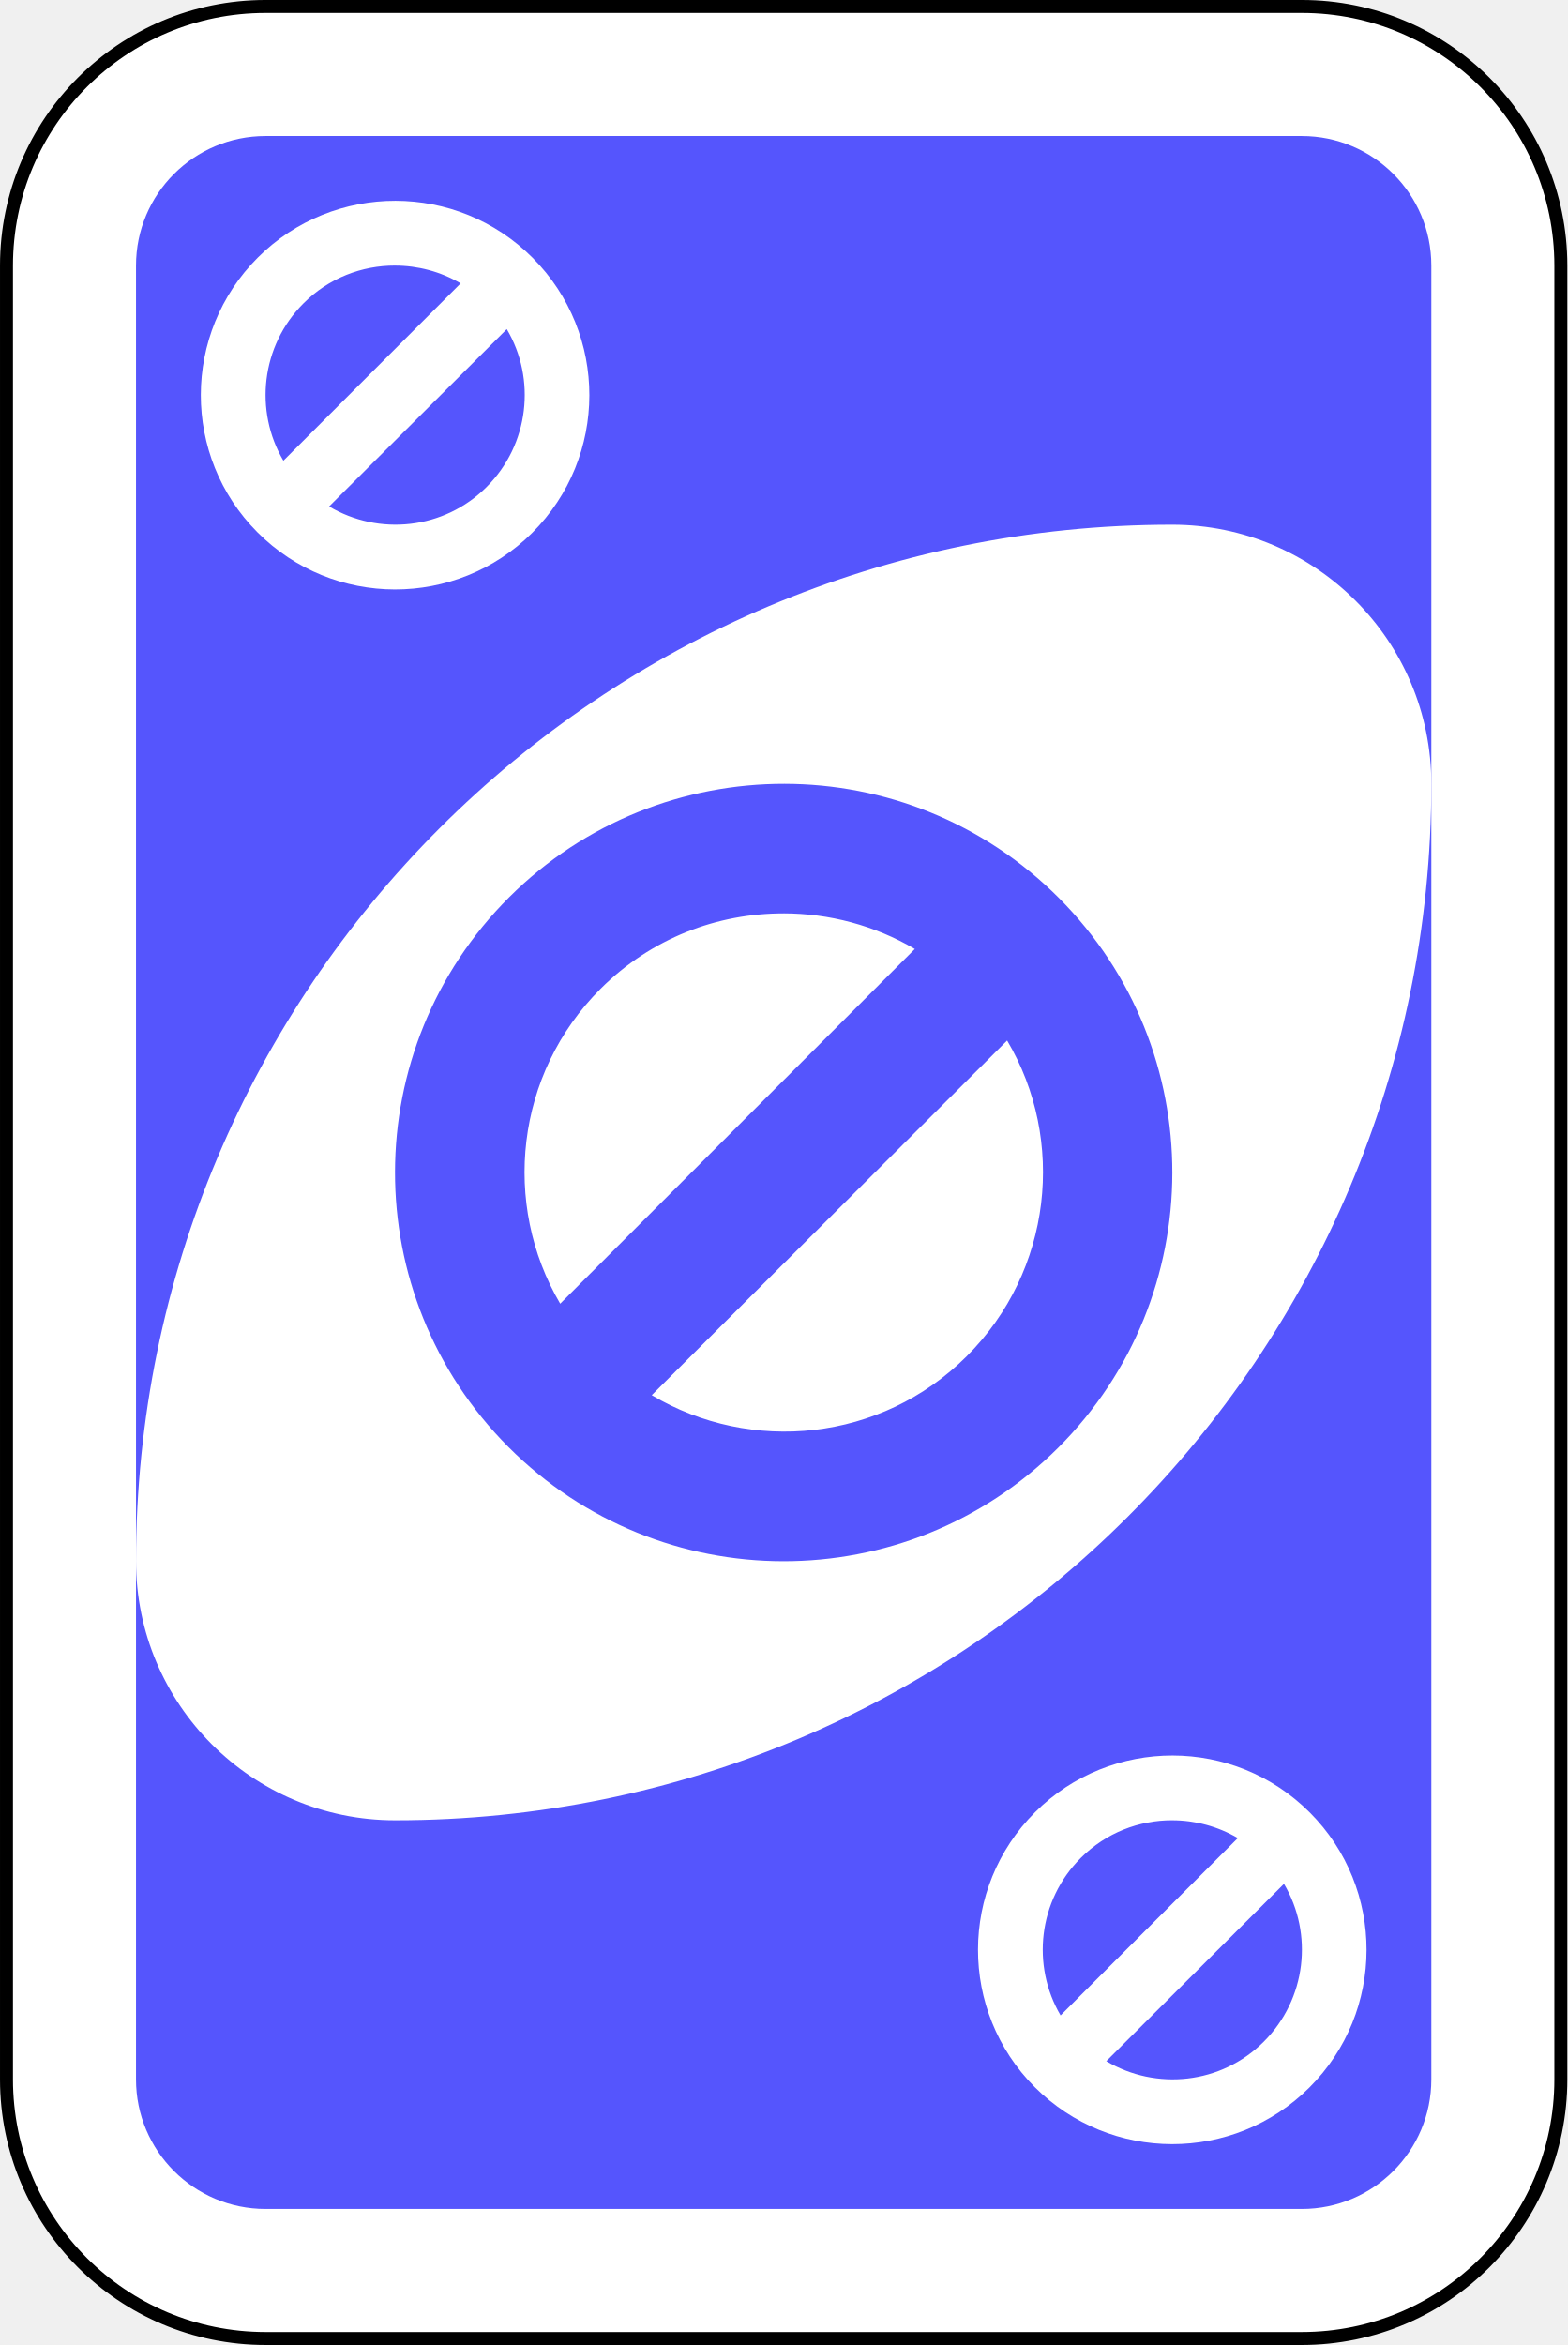
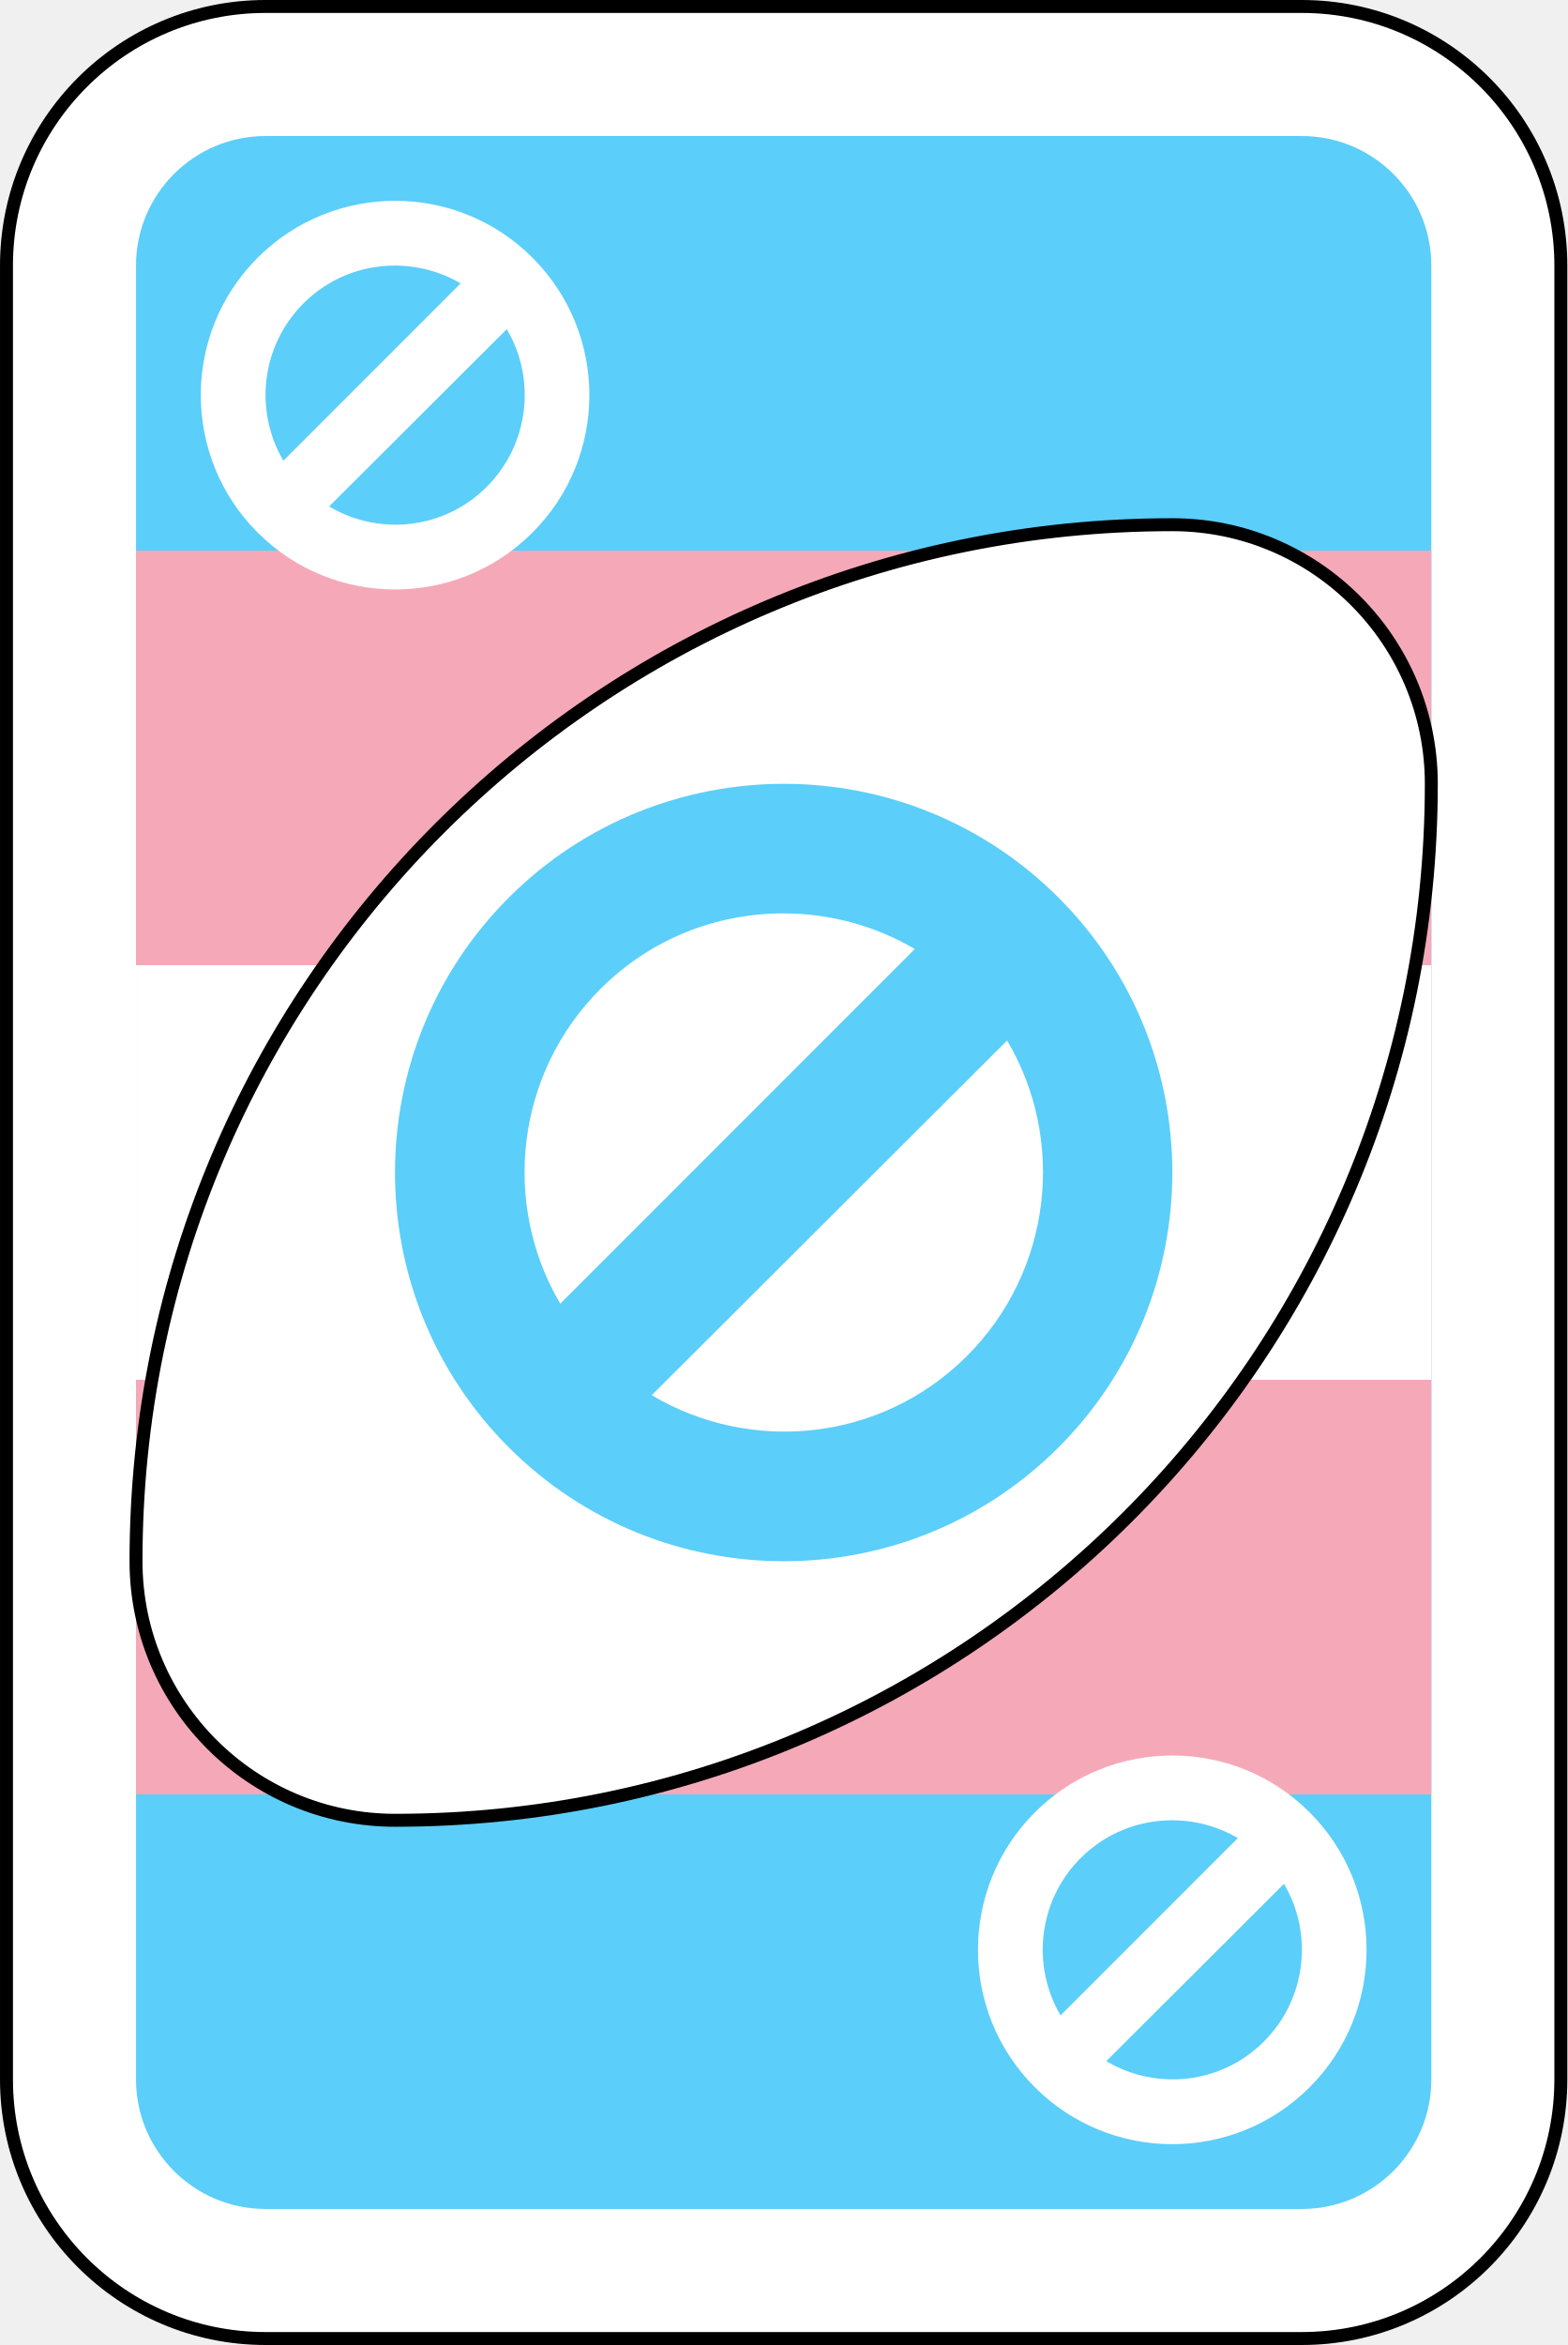
<svg xmlns="http://www.w3.org/2000/svg" width="68.298mm" height="102.164mm" viewBox="0 0 242 362" id="svg6717" version="1.1">
  <defs id="defs6719" />
  <g id="layer1" transform="translate(-236.1428,-337.0765)">
-     <g id="g6635-9" transform="matrix(4,0,0,4,-2162.857,-991.3724)">
-       <rect style="fill:#ffffff;fill-opacity:1;fill-rule:evenodd;stroke:#000000;stroke-width:0.5;stroke-miterlimit:4;stroke-dasharray:none" id="rect2987-8-5-81-5-4" y="332.362" x="600" ry="10" rx="10" height="90" width="60" />
-       <rect style="fill:#5555fd;fill-opacity:1;fill-rule:evenodd;stroke:none" id="rect3757-26-33-5-3-8" y="337.362" x="605" ry="5" rx="5" height="80" width="50" />
-       <path style="fill:#ffffff;fill-opacity:1;fill-rule:evenodd;stroke:none" id="path3773-0-4-8-4-60-3-86-2-3" d="m 645,352.362 c -22.091,0 -40,17.909 -40,40 0,5.523 4.477,10 10,10 22.091,0 40,-17.909 40,-40 0,-5.523 -4.477,-10 -10,-10 z" />
-       <path style="fill:#5555fd;fill-opacity:1;fill-rule:evenodd;stroke:none" id="path5897-6-5-97" d="m 630.031,362.362 c -3.839,-0.005 -7.692,1.45 -10.625,4.375 -5.865,5.85 -5.881,15.353 -0.031,21.219 5.85,5.865 15.353,5.881 21.219,0.031 5.865,-5.85 5.881,-15.353 0.031,-21.219 -2.925,-2.933 -6.755,-4.401 -10.594,-4.406 z m -0.031,5 c 1.75,0.002 3.508,0.46 5.062,1.375 l -13.688,13.688 c -2.26,-3.838 -1.737,-8.866 1.562,-12.156 1.955,-1.95 4.503,-2.91 7.062,-2.906 z m 8.625,4.906 c 2.276,3.841 1.743,8.89 -1.562,12.188 -3.303,3.294 -8.323,3.778 -12.156,1.5 l 13.719,-13.688 z" />
-       <path style="fill:#ffffff;fill-opacity:1;fill-rule:evenodd;stroke:none" id="path5897-6-8-2-6" d="m 615.016,339.862 c -1.919,-0.003 -3.845,0.725 -5.311,2.187 -2.932,2.925 -2.94,7.676 -0.016,10.608 2.925,2.932 7.675,2.94 10.607,0.016 2.932,-2.925 2.94,-7.676 0.016,-10.608 -1.462,-1.466 -3.377,-2.2 -5.296,-2.203 z m -0.016,2.5 c 0.875,9.9e-4 1.754,0.23 2.531,0.687 l -6.842,6.843 c -1.13,-1.919 -0.868,-4.432 0.781,-6.078 0.977,-0.975 2.251,-1.455 3.531,-1.453 z m 4.312,2.453 c 1.138,1.92 0.872,4.445 -0.781,6.093 -1.651,1.647 -4.161,1.889 -6.077,0.75 l 6.858,-6.843 z" />
-       <path style="fill:#ffffff;fill-opacity:1;fill-rule:evenodd;stroke:none" id="path5897-6-8-5-4" d="m 645.016,399.862 c -1.919,-0.003 -3.845,0.725 -5.311,2.187 -2.932,2.925 -2.94,7.676 -0.016,10.608 2.925,2.932 7.675,2.94 10.607,0.016 2.932,-2.925 2.94,-7.676 0.016,-10.608 -1.462,-1.466 -3.377,-2.2 -5.296,-2.203 z m -0.016,2.5 c 0.875,9.9e-4 1.754,0.23 2.531,0.687 l -6.842,6.843 c -1.13,-1.919 -0.868,-4.432 0.781,-6.078 0.977,-0.975 2.251,-1.455 3.531,-1.453 z m 4.312,2.453 c 1.138,1.92 0.872,4.445 -0.781,6.093 -1.651,1.647 -4.161,1.889 -6.077,0.75 l 6.858,-6.843 z" />
+     <g id="layer1-3" transform="translate(-1.5249649e-4,-1.4150528e-4)">
+       <rect style="fill:#ffffff;fill-opacity:1;fill-rule:evenodd;stroke:#000000;stroke-width:2;stroke-miterlimit:4;stroke-dasharray:none" id="rect2987-1-8" y="338.076" x="237.143" ry="40" rx="40" height="360" width="240" />
+       <rect style="fill:#5bcefa;fill-opacity:1;fill-rule:evenodd;stroke:none;stroke-width:4" id="rect3757-5-07" y="358.076" x="257.143" ry="20" rx="20" height="320" width="200" />
+       <path fill="#f5a9b8" d="m 257.143,422.077 h 200 v 192 h -200 z" id="path7858" style="stroke-width:0.408" />
+       <path fill="#ffffff" d="m 257.143,486.077 h 200 v 64 h -200 z" id="path7860" style="stroke:none;stroke-width:0.408" />
+       <path style="fill:#ffffff;fill-opacity:1;fill-rule:evenodd;stroke:#000000;stroke-width:2;stroke-miterlimit:4;stroke-dasharray:none;stroke-opacity:1" id="path3773-0-4-8-4-2-7" d="m 417.143,418.076 c -88.366,0 -160,71.634 -160,160 0,22.091 17.909,40 40,40 88.366,0 160,-71.634 160,-160 0,-22.091 -17.909,-40 -40,-40 z" />
    </g>
+     <path style="fill:#ffffff;fill-opacity:1;fill-rule:evenodd;stroke:none;stroke-width:4" id="path5897-6-8-2-6" d="m 297.205,368.076 c -7.676,-0.012 -15.382,2.9 -21.246,8.749 -11.729,11.699 -11.761,30.704 -0.062,42.434 11.698,11.73 30.701,11.762 42.43,0.062 11.729,-11.699 11.761,-30.704 0.062,-42.434 -5.849,-5.865 -13.507,-8.802 -21.184,-8.812 z m -0.062,9.999 c 3.499,0.004 7.014,0.92 10.123,2.75 l -27.37,27.372 c -4.52,-7.675 -3.473,-17.729 3.124,-24.31 3.91,-3.9 9.005,-5.819 14.122,-5.812 z m 17.247,9.812 c 4.551,7.681 3.486,17.779 -3.124,24.373 -6.604,6.588 -16.643,7.556 -24.308,3 z" />
+     <path style="fill:#ffffff;fill-opacity:1;fill-rule:evenodd;stroke:none;stroke-width:4" id="path5897-6-8-5-4" d="m 417.205,608.076 c -7.676,-0.012 -15.382,2.9 -21.246,8.749 -11.729,11.699 -11.761,30.704 -0.062,42.434 11.698,11.73 30.701,11.762 42.43,0.062 11.729,-11.699 11.761,-30.704 0.062,-42.434 -5.849,-5.865 -13.507,-8.802 -21.184,-8.812 z m -0.062,9.999 c 3.499,0.004 7.014,0.92 10.123,2.75 l -27.37,27.372 c -4.52,-7.675 -3.473,-17.729 3.124,-24.31 3.91,-3.9 9.005,-5.819 14.122,-5.812 z m 17.247,9.812 c 4.551,7.681 3.486,17.779 -3.124,24.373 -6.604,6.588 -16.643,7.556 -24.308,3 z" />
+     <path style="fill:#5bcefa;fill-opacity:1;fill-rule:evenodd;stroke:none;stroke-width:4" id="path5897-6-5-97" d="m 357.268,458.077 c -15.355,-0.02 -30.769,5.8 -42.5,17.5 -23.462,23.401 -23.526,61.413 -0.125,84.875 23.401,23.462 61.413,23.526 84.875,0.125 23.462,-23.401 23.526,-61.413 0.125,-84.875 -11.7,-11.731 -27.02,-17.605 -42.375,-17.625 z m -0.125,20 c 7,0.008 14.031,1.84 20.25,5.5 l -54.75,54.75 c -9.041,-15.351 -6.947,-35.462 6.25,-48.625 7.821,-7.8 18.013,-11.638 28.25,-11.625 z m 34.5,19.625 c 9.104,15.363 6.974,35.561 -6.25,48.75 -13.211,13.176 -33.292,15.113 -48.625,6 z" />
  </g>
</svg>
